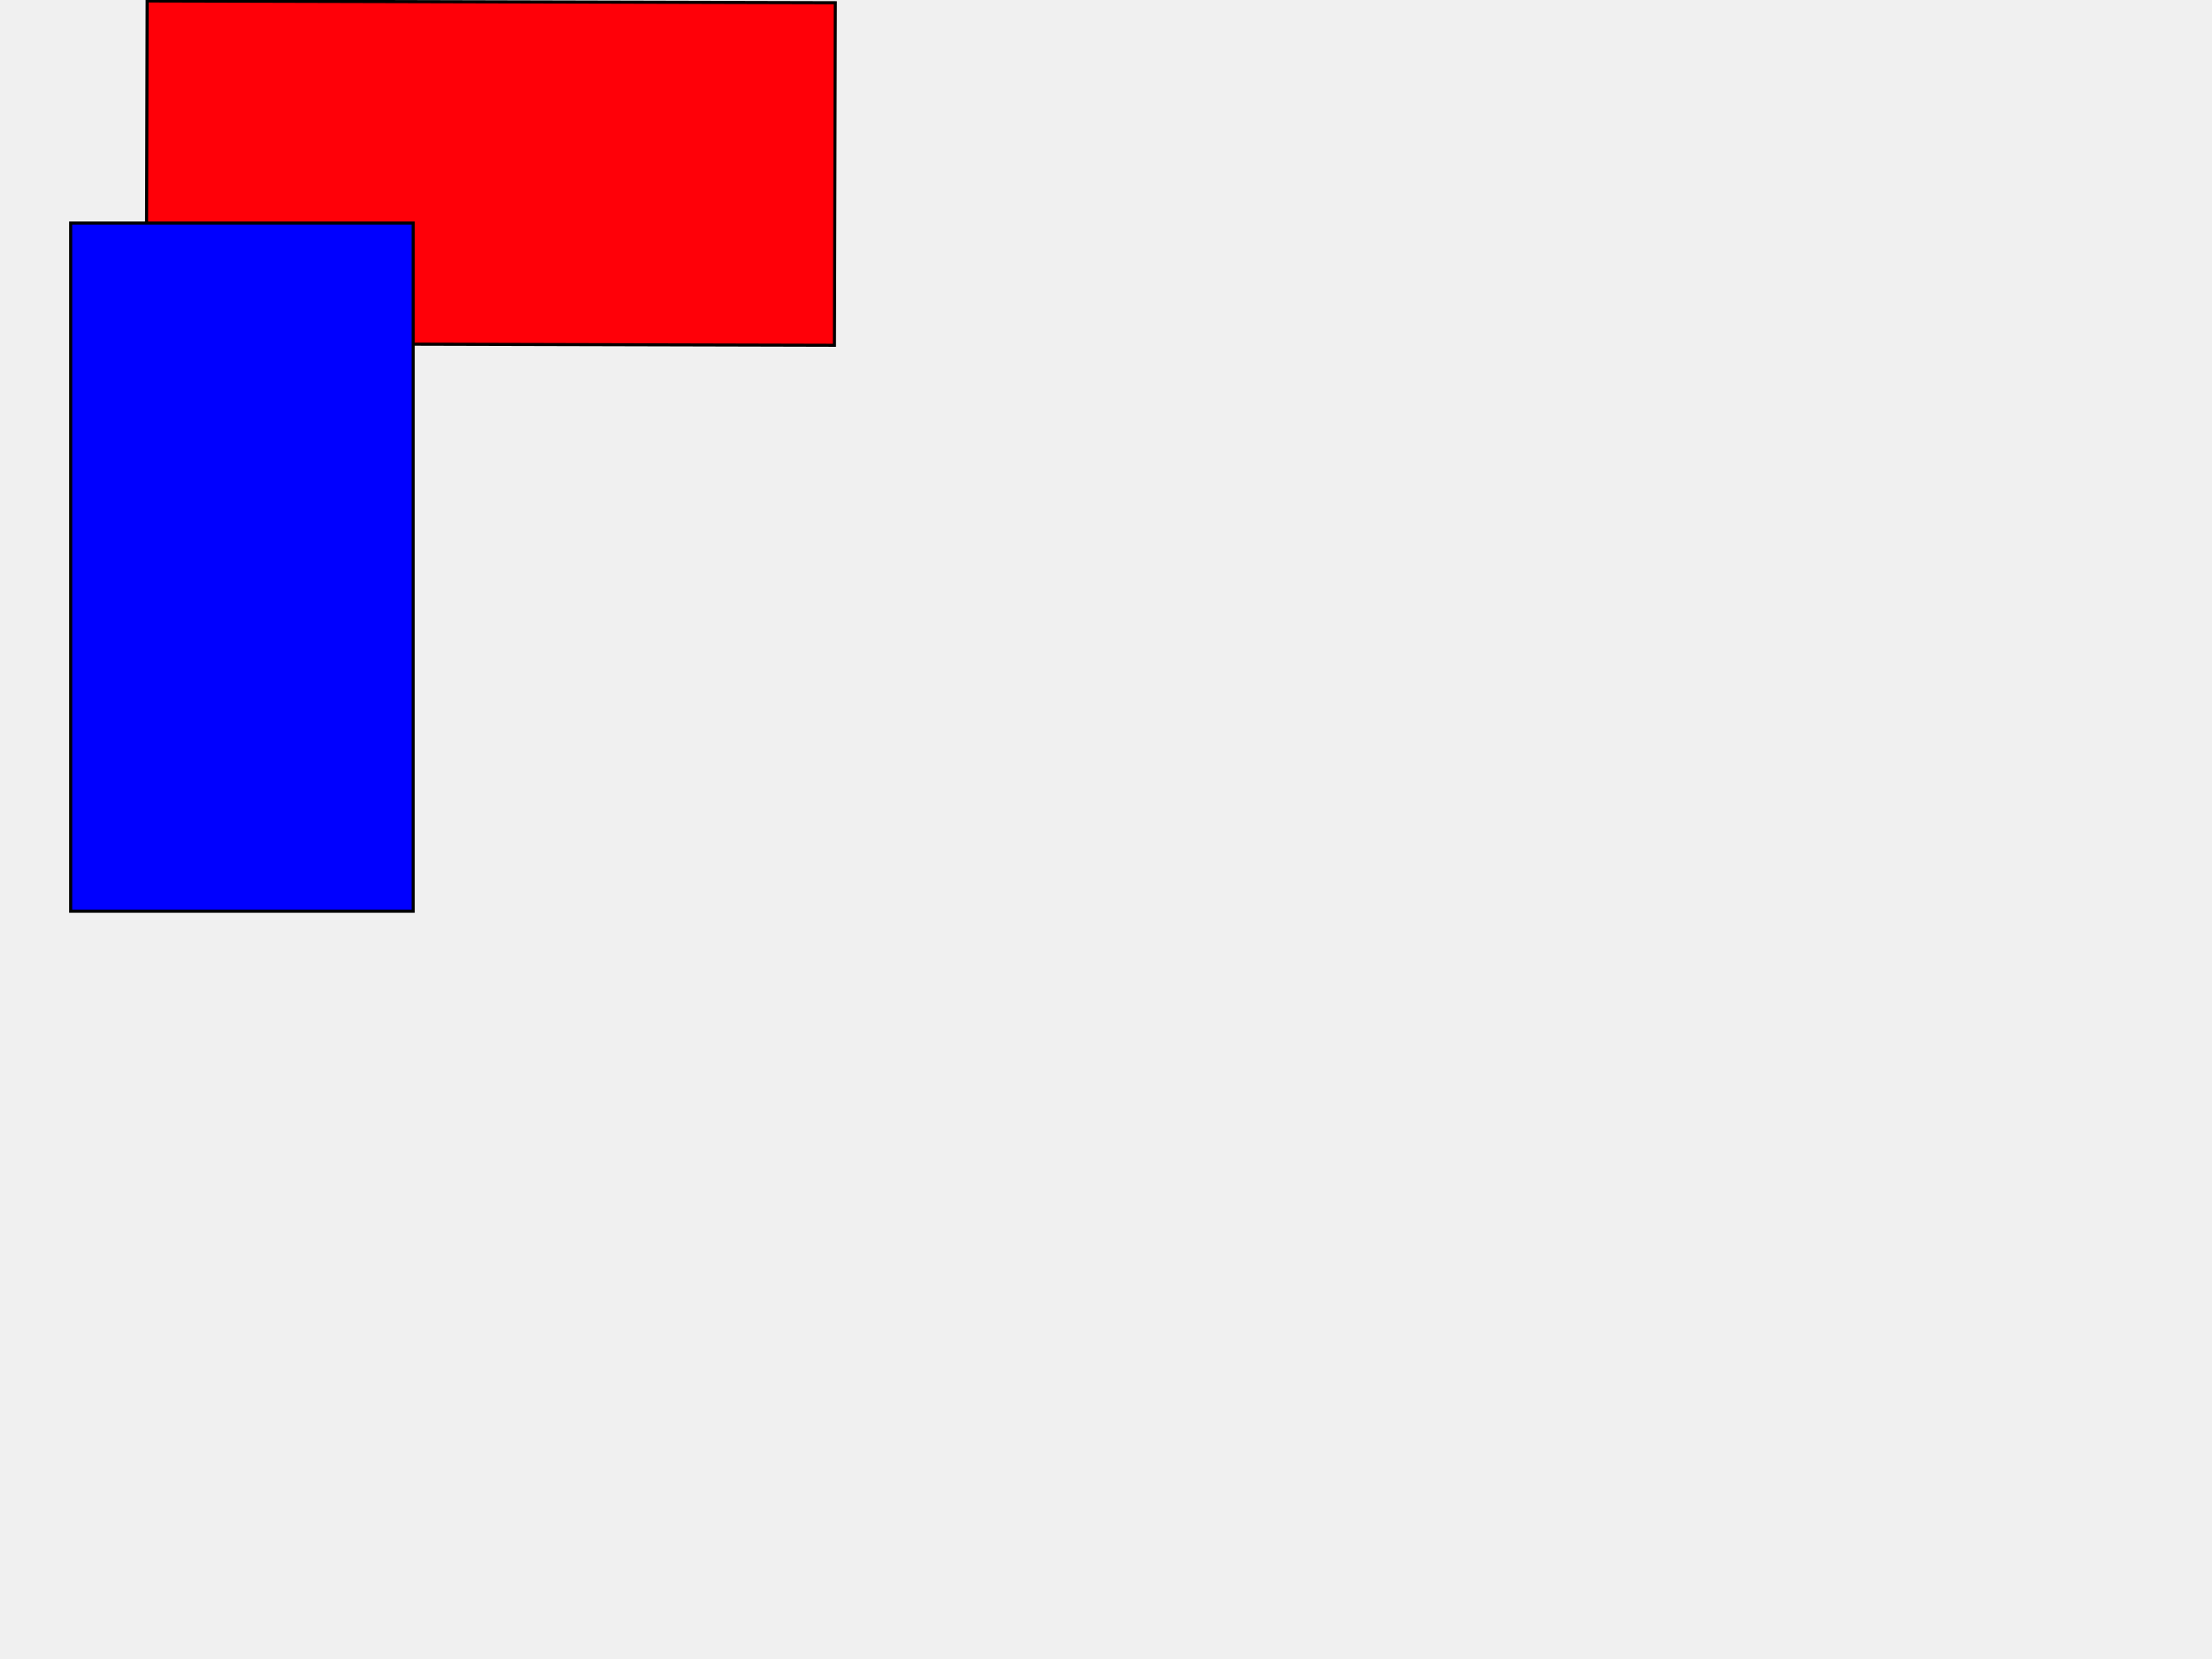
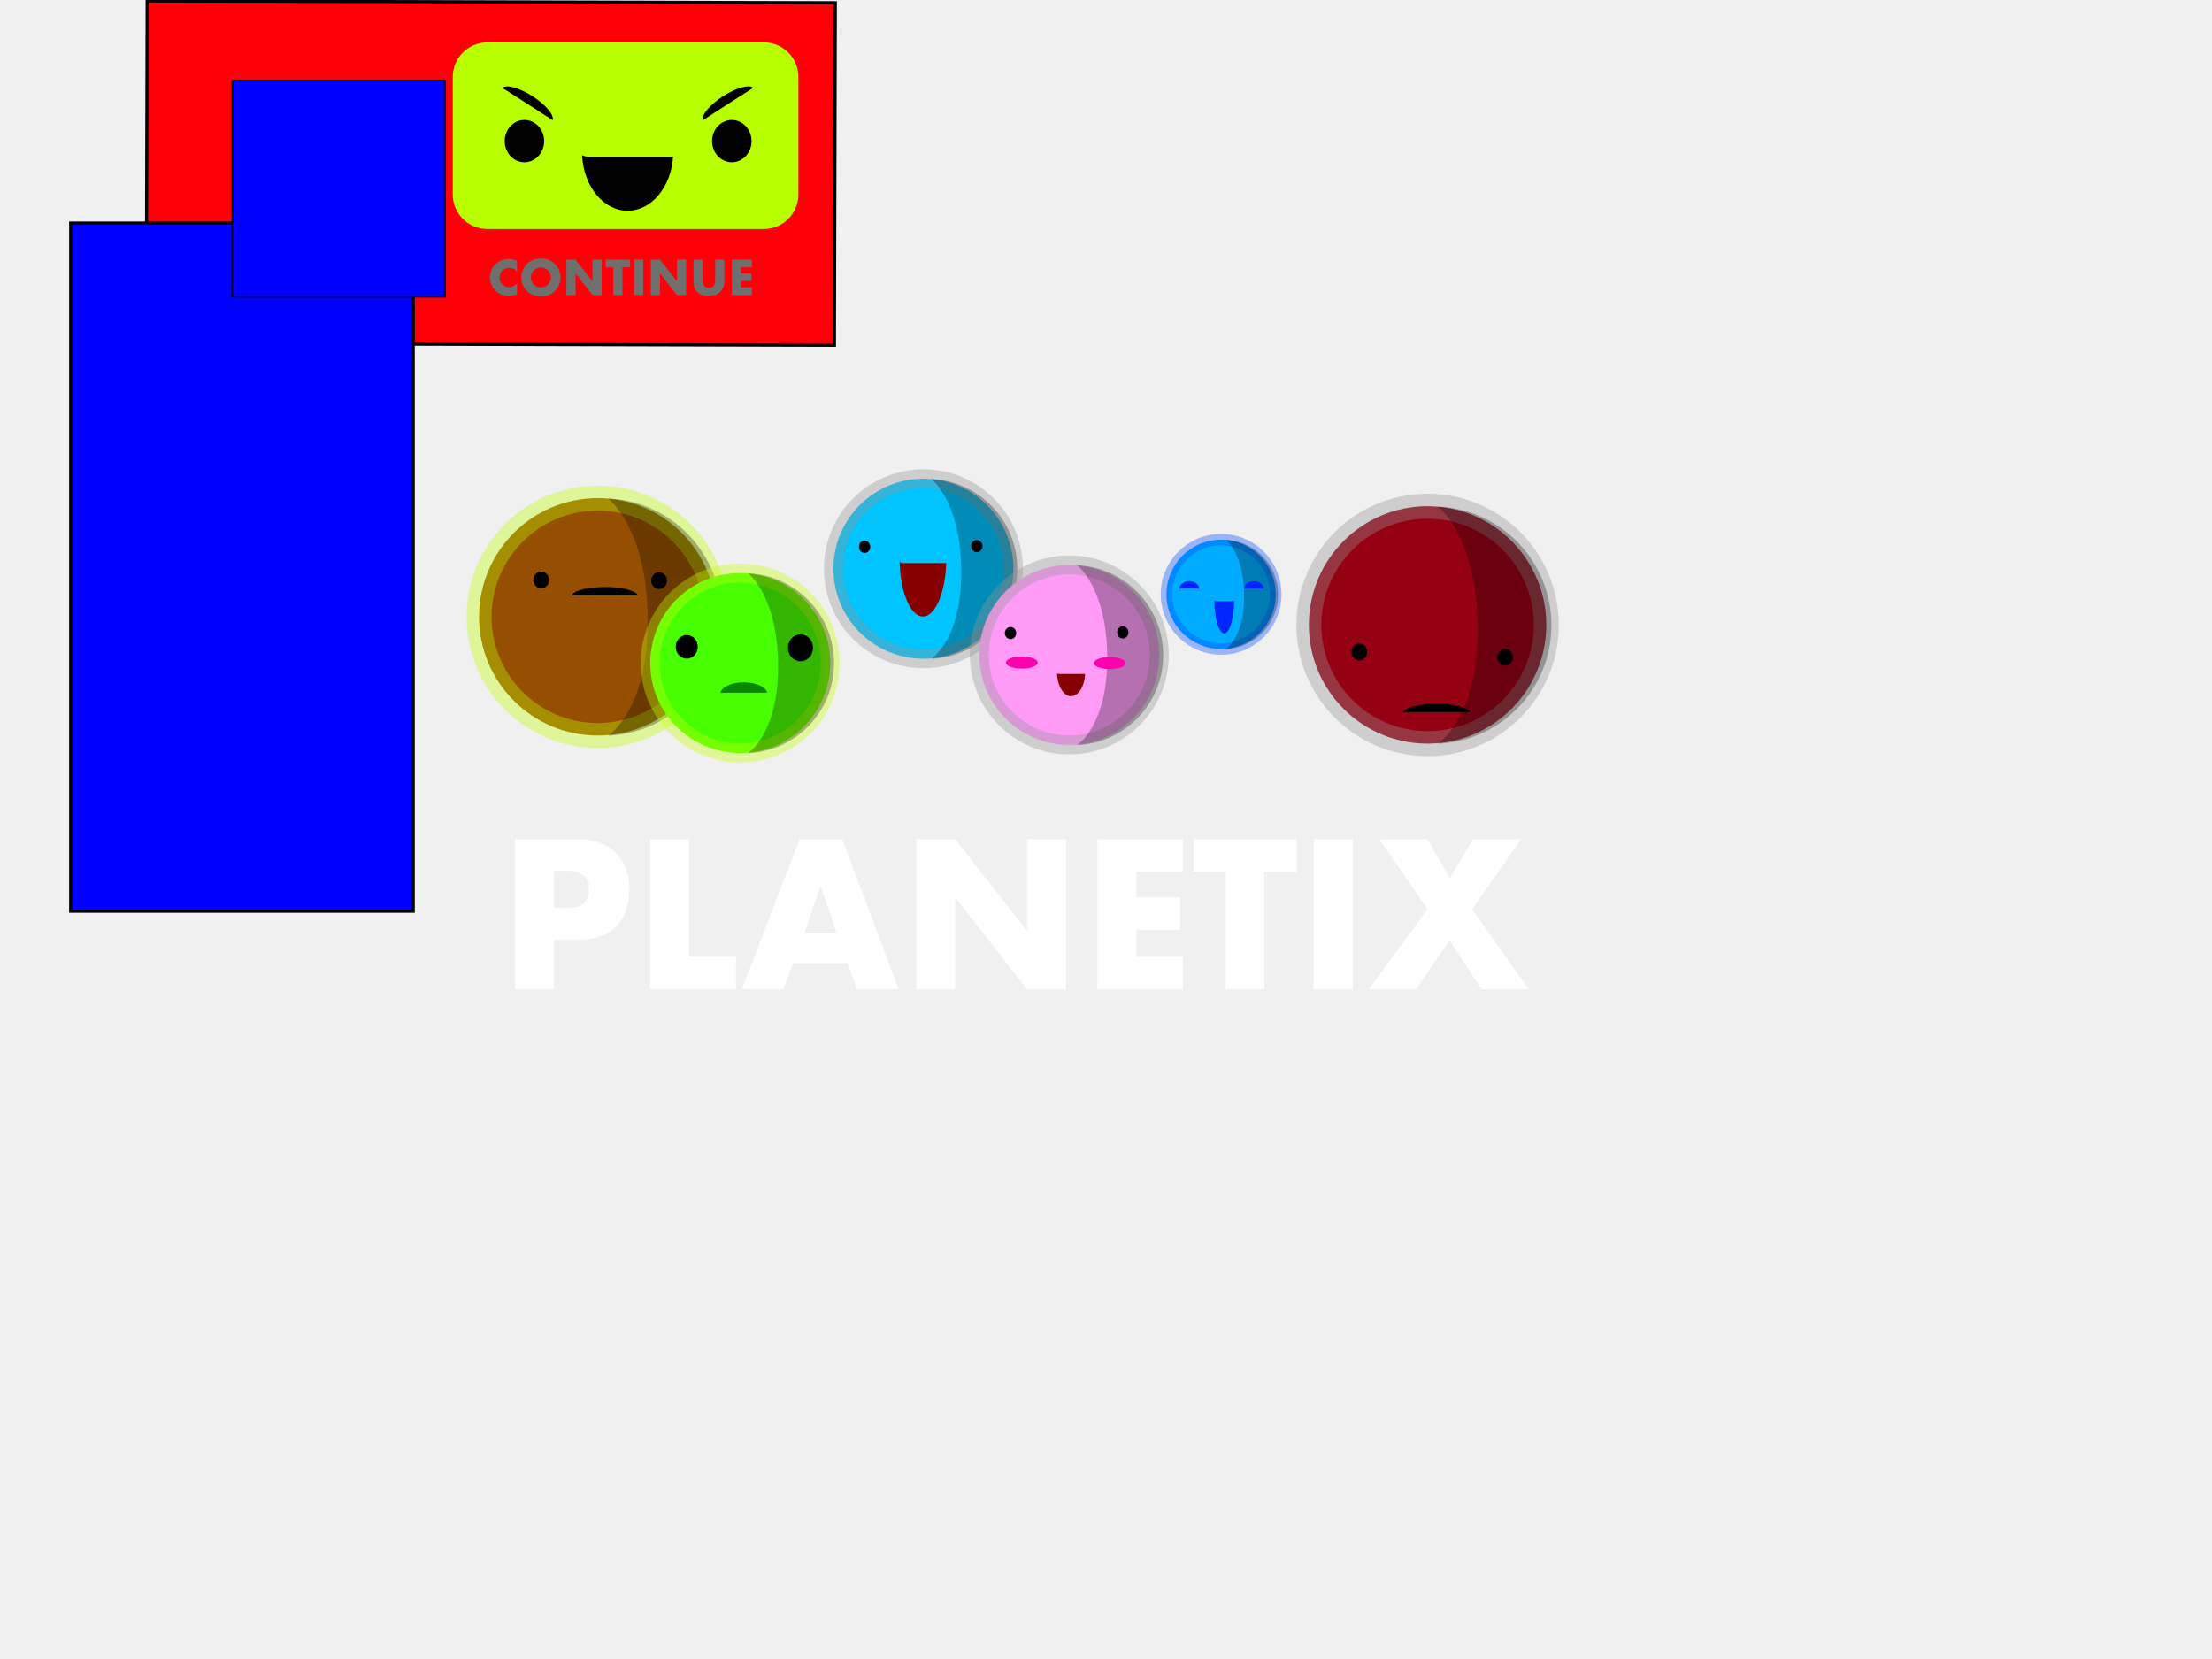
<svg xmlns="http://www.w3.org/2000/svg" width="640" height="480" id="svg2" version="1.1">
  <defs id="defs4" />
  <g id="layer1" transform="translate(0,-572.3622)" style="display:inline">
    <g id="g2987">
      <rect y="-243.181" x="572.522" height="199.113" width="99.113" id="rect3088" style="fill:#ff0008;fill-rule:evenodd;stroke:#000000;stroke-width:0.887px;stroke-linecap:butt;stroke-linejoin:miter;stroke-opacity:1;fill-opacity:1" transform="matrix(-0.00261095,0.9999966,-0.9999966,-0.00261095,0,0)" />
      <rect style="fill:#0000ff;fill-rule:evenodd;stroke:#000000;stroke-width:0.887px;stroke-linecap:butt;stroke-linejoin:miter;stroke-opacity:1" id="rect2985" width="99.113" height="199.113" x="20.444" y="636.895" />
+       <rect y="595.647" x="67.196" height="62.608" width="61.608" id="rect4699" style="fill:#0000ff;fill-rule:evenodd;stroke:#000000;stroke-width:0.392px;stroke-linecap:butt;stroke-linejoin:miter;stroke-opacity:1" />
+     </g>
+     <g id="btnCompletedContinue" style="display:inline" transform="translate(-191.7965,352.6214)">
+       <rect ry="10" rx="10" y="232.005" x="322.796" height="54" width="100" id="rect4974-7-1" style="fill:#b7ff00;fill-opacity:1;stroke:none" />
+       <path transform="matrix(1.008945,0,0,0.9621727,297.8715,173.1124)" d="m 50.912,90.897 c 0,3.515 -2.533,6.364 -5.657,6.364 -3.124,0 -5.657,-2.849 -5.657,-6.364 0,-3.515 2.533,-6.364 5.657,-6.364 3.124,0 5.657,2.849 5.657,6.364 z" id="path4976-4-7" style="fill:#000000;fill-opacity:1;stroke:none;display:inline" />
+       <path id="path4978-0-1" d="m 337.11,245.209 c 1.045,-1.145 4.874,-0.126 8.76,2.373 3.827,2.461 6.329,5.47 5.823,6.923 l -13.661,-8.785 c -0.318,-0.204 -0.627,-0.373 -0.922,-0.511 z" style="fill:#000000;fill-opacity:1;stroke:none;display:inline" />
+       <path style="fill:#000000;fill-opacity:1;stroke:none;display:inline" id="path4980-9-1" d="m 50.912,90.897 c 0,3.515 -2.533,6.364 -5.657,6.364 -3.124,0 -5.657,-2.849 -5.657,-6.364 0,-3.515 2.533,-6.364 5.657,-6.364 3.124,0 5.657,2.849 5.657,6.364 z" transform="matrix(1.008945,0,0,0.9621727,357.8715,173.1124)" />
+       <path style="fill:#000000;fill-opacity:1;stroke:none;display:inline" d="m 409.757,245.209 c -1.045,-1.145 -4.874,-0.126 -8.76,2.373 -3.827,2.461 -6.329,5.47 -5.823,6.923 l 13.661,-8.785 c 0.318,-0.204 0.627,-0.373 0.922,-0.511 z" id="path4982-4-5" />
+       <path id="path4984-8-2" d="m 360.227,264.652 c 0.395,8.956 6.133,16.065 13.162,16.065 6.922,0 12.6,-6.898 13.148,-15.662 l -24.71,0 c -0.574,0 -1.109,-0.151 -1.6,-0.403 z" style="fill:#000000;fill-opacity:1;stroke:none;display:inline" />
+       <path d="m 341.395,304.868 c -0.87,0.345 -1.676,0.518 -2.416,0.518 -1.291,0 -2.446,-0.413 -3.467,-1.238 -1.301,-1.055 -1.951,-2.431 -1.951,-4.127 0,-1.701 0.65,-3.079 1.951,-4.134 1.02,-0.825 2.183,-1.238 3.489,-1.238 0.71,10e-6 1.508,0.173 2.394,0.518 l 0,3.189 c -0.25,-0.305 -0.505,-0.535 -0.765,-0.69 -0.475,-0.285 -0.985,-0.428 -1.531,-0.428 -0.69,10e-6 -1.291,0.208 -1.801,0.623 -0.645,0.525 -0.968,1.246 -0.968,2.161 -10e-6,0.91 0.323,1.628 0.968,2.153 0.51,0.415 1.11,0.623 1.801,0.623 0.545,0 1.055,-0.143 1.531,-0.428 0.255,-0.15 0.51,-0.38 0.765,-0.69 z" style="font-size:40px;font-style:normal;font-variant:normal;font-weight:bold;font-stretch:normal;text-align:start;line-height:125%;letter-spacing:0px;word-spacing:0px;writing-mode:lr-tb;text-anchor:start;fill:#6f6f6f;fill-opacity:1;stroke:none;font-family:Aharoni;-inkscape-font-specification:Aharoni Bold" id="path4247-7" />
+       <path d="m 353.963,300.021 c -10e-6,1.391 -0.463,2.611 -1.388,3.662 -1.055,1.196 -2.484,1.793 -4.284,1.793 -1.796,0 -3.221,-0.598 -4.277,-1.793 -0.925,-1.05 -1.388,-2.271 -1.388,-3.662 0,-0.635 0.125,-1.287 0.375,-1.955 0.25,-0.668 0.585,-1.239 1.005,-1.714 1.055,-1.196 2.484,-1.793 4.284,-1.793 1.801,10e-6 3.229,0.598 4.284,1.793 0.925,1.05 1.388,2.274 1.388,3.669 z m -2.769,0 c -10e-6,-0.72 -0.23,-1.343 -0.69,-1.868 -0.59,-0.67 -1.328,-1.005 -2.213,-1.005 -0.61,10e-6 -1.163,0.171 -1.658,0.514 -0.495,0.343 -0.848,0.799 -1.058,1.369 -0.12,0.325 -0.18,0.655 -0.18,0.99 -10e-6,0.69 0.23,1.308 0.69,1.853 0.57,0.675 1.306,1.013 2.206,1.013 0.9,0 1.638,-0.335 2.213,-1.005 0.46,-0.535 0.69,-1.155 0.69,-1.861 z" style="font-size:40px;font-style:normal;font-variant:normal;font-weight:bold;font-stretch:normal;text-align:start;line-height:125%;letter-spacing:0px;word-spacing:0px;writing-mode:lr-tb;text-anchor:start;fill:#6f6f6f;fill-opacity:1;stroke:none;font-family:Aharoni;-inkscape-font-specification:Aharoni Bold" id="path4249-6" />
+       <path d="m 365.886,305.108 -2.664,0 -4.9,-6.273 0,6.273 -2.664,0 0,-10.242 2.664,0 4.9,6.265 0,-6.265 2.664,0 z" style="font-size:40px;font-style:normal;font-variant:normal;font-weight:bold;font-stretch:normal;text-align:start;line-height:125%;letter-spacing:0px;word-spacing:0px;writing-mode:lr-tb;text-anchor:start;fill:#6f6f6f;fill-opacity:1;stroke:none;font-family:Aharoni;-inkscape-font-specification:Aharoni Bold" id="path4251-1" />
+       <path d="m 374.094,297.095 -2.206,0 0,8.014 -2.664,0 0,-8.014 -2.168,0 0,-2.228 7.038,0 z" style="font-size:40px;font-style:normal;font-variant:normal;font-weight:bold;font-stretch:normal;text-align:start;line-height:125%;letter-spacing:0px;word-spacing:0px;writing-mode:lr-tb;text-anchor:start;fill:#6f6f6f;fill-opacity:1;stroke:none;font-family:Aharoni;-inkscape-font-specification:Aharoni Bold" id="path4253-4" />
+       <path d="m 377.921,305.108 -2.664,0 0,-10.242 2.664,0 z" style="font-size:40px;font-style:normal;font-variant:normal;font-weight:bold;font-stretch:normal;text-align:start;line-height:125%;letter-spacing:0px;word-spacing:0px;writing-mode:lr-tb;text-anchor:start;fill:#6f6f6f;fill-opacity:1;stroke:none;font-family:Aharoni;-inkscape-font-specification:Aharoni Bold" id="path4255-2" />
+       <path d="m 390.316,305.108 -2.664,0 -4.9,-6.273 0,6.273 -2.664,0 0,-10.242 2.664,0 4.9,6.265 0,-6.265 2.664,0 z" style="font-size:40px;font-style:normal;font-variant:normal;font-weight:bold;font-stretch:normal;text-align:start;line-height:125%;letter-spacing:0px;word-spacing:0px;writing-mode:lr-tb;text-anchor:start;fill:#6f6f6f;fill-opacity:1;stroke:none;font-family:Aharoni;-inkscape-font-specification:Aharoni Bold" id="path4257-3" />
+       <path d="m 401.391,300.772 c -1e-5,0.615 -0.05,1.141 -0.15,1.576 -0.155,0.675 -0.525,1.291 -1.11,1.846 -0.83,0.785 -1.941,1.178 -3.331,1.178 -1.416,0 -2.521,-0.4 -3.316,-1.201 -0.42,-0.42 -0.708,-0.948 -0.863,-1.583 -0.11,-0.45 -0.165,-1.055 -0.165,-1.816 l 0,-5.905 2.664,0 0,5.545 c 0,0.445 0.007,0.778 0.022,0.998 0.05,0.695 0.368,1.181 0.953,1.456 0.24,0.115 0.505,0.173 0.795,0.173 0.65,0 1.141,-0.228 1.471,-0.683 0.245,-0.335 0.368,-0.983 0.368,-1.943 l 0,-5.545 2.664,0 z" style="font-size:40px;font-style:normal;font-variant:normal;font-weight:bold;font-stretch:normal;text-align:start;line-height:125%;letter-spacing:0px;word-spacing:0px;writing-mode:lr-tb;text-anchor:start;fill:#6f6f6f;fill-opacity:1;stroke:none;font-family:Aharoni;-inkscape-font-specification:Aharoni Bold" id="path4259-2" />
+       <path d="m 409.36,305.108 -5.83,0 0,-10.242 5.83,0 0,2.228 -3.166,0 0,1.733 2.994,0 0,2.228 -2.994,0 0,1.823 3.166,0 z" style="font-size:40px;font-style:normal;font-variant:normal;font-weight:bold;font-stretch:normal;text-align:start;line-height:125%;letter-spacing:0px;word-spacing:0px;writing-mode:lr-tb;text-anchor:start;fill:#6f6f6f;fill-opacity:1;stroke:none;font-family:Aharoni;-inkscape-font-specification:Aharoni Bold" id="path4261-2" />
+     </g>
+     <g style="display:inline" id="titleImage[C]" transform="translate(60.23799,694.8727)">
+       <g transform="matrix(0.779488,0,0,0.779488,46.10546,-73.4658)" id="g4867">
+         <g style="display:inline" id="planet2-2" transform="matrix(0.9365965,0,0,0.9365965,318.8391,93.70707)">
+           <g id="g4009-9">
+             <path style="fill:#960013;fill-opacity:1;stroke:#949494;stroke-width:6;stroke-linejoin:round;stroke-miterlimit:4;stroke-opacity:0.367;stroke-dasharray:none;display:inline" id="path4011-9" d="M 119,100.5 C 119,116.24 106.24,129 90.5,129 74.76,129 62,116.24 62,100.5 62,84.76 74.76,72 90.5,72 106.24,72 119,84.76 119,100.5 z" transform="matrix(1.650794,0,0,1.650794,-69.72393,-85.47551)" />
+             <path id="path4013-8" d="m 83.786,33.53 c 0,0 15.348,11.499 15.702,47.672 0.354,36.173 -15.702,46.328 -15.702,46.328 25.018,-1.089 44.969,-21.714 44.969,-47 0,-25.286 -19.951,-45.911 -44.969,-47 z" style="opacity:0.289;fill:#000000;fill-opacity:1;stroke:none;display:inline" />
+           </g>
+           <path style="fill:#000000;fill-opacity:1;stroke:none;display:inline" d="m 70.179,115.079 c 0.392,-1.904 6.096,-3.415 13.081,-3.415 6.88,0 12.523,1.466 13.067,3.329 l -24.558,0 c -0.571,0 -1.102,0.032 -1.59,0.086 z" id="path4032-3" />
+           <path style="fill:#000000;fill-opacity:1;stroke:none;display:inline" id="path4072-8" d="m 50.912,90.897 c 0,3.515 -2.533,6.364 -5.657,6.364 -3.124,0 -5.657,-2.849 -5.657,-6.364 0,-3.515 2.533,-6.364 5.657,-6.364 3.124,0 5.657,2.849 5.657,6.364 z" transform="matrix(0.5485499,0,0,0.5231205,27.80364,43.60415)" />
+           <path transform="matrix(0.5485499,0,0,0.5231205,85.57786,45.69663)" d="m 50.912,90.897 c 0,3.515 -2.533,6.364 -5.657,6.364 -3.124,0 -5.657,-2.849 -5.657,-6.364 0,-3.515 2.533,-6.364 5.657,-6.364 3.124,0 5.657,2.849 5.657,6.364 z" id="path4092-6" style="fill:#000000;fill-opacity:1;stroke:none;display:inline" />
+         </g>
+         <g style="display:inline" transform="matrix(0.9365965,0,0,0.9365965,10.83911,90.70707)" id="planet5-8">
+           <g id="g4542-0">
+             <path transform="matrix(1.650794,0,0,1.650794,-69.72393,-85.47551)" d="M 119,100.5 C 119,116.24 106.24,129 90.5,129 74.76,129 62,116.24 62,100.5 62,84.76 74.76,72 90.5,72 106.24,72 119,84.76 119,100.5 z" id="path4544-2" style="fill:#964e00;fill-opacity:1;stroke:#c0ff00;stroke-width:6;stroke-linejoin:round;stroke-miterlimit:4;stroke-opacity:0.367;stroke-dasharray:none;display:inline" />
+             <path style="opacity:0.289;fill:#000000;fill-opacity:1;stroke:none;display:inline" d="m 83.786,33.53 c 0,0 15.348,11.499 15.702,47.672 0.354,36.173 -15.702,46.328 -15.702,46.328 25.018,-1.089 44.969,-21.714 44.969,-47 0,-25.286 -19.951,-45.911 -44.969,-47 z" id="path4546-0" />
+           </g>
+           <path id="path4548-8" d="m 69.374,72.019 c 0.392,-1.904 6.096,-3.415 13.081,-3.415 6.88,0 12.523,1.466 13.067,3.329 l -24.558,0 c -0.571,0 -1.102,0.032 -1.59,0.086 z" style="fill:#000000;fill-opacity:1;stroke:none;display:inline" />
+           <path transform="matrix(0.5485499,0,0,0.5231205,32.43158,18.2511)" d="m 50.912,90.897 c 0,3.515 -2.533,6.364 -5.657,6.364 -3.124,0 -5.657,-2.849 -5.657,-6.364 0,-3.515 2.533,-6.364 5.657,-6.364 3.124,0 5.657,2.849 5.657,6.364 z" id="path4550-9" style="fill:#000000;fill-opacity:1;stroke:none;display:inline" />
+           <path style="fill:#000000;fill-opacity:1;stroke:none;display:inline" id="path4552-2" d="m 50.912,90.897 c 0,3.515 -2.533,6.364 -5.657,6.364 -3.124,0 -5.657,-2.849 -5.657,-6.364 0,-3.515 2.533,-6.364 5.657,-6.364 3.124,0 5.657,2.849 5.657,6.364 z" transform="matrix(0.5485499,0,0,0.5231205,79.13899,18.53264)" />
+         </g>
+         <g style="display:inline" id="planet6-8" transform="matrix(0.4311307,0,0,0.4311307,282.4743,123.0034)">
+           <g id="g4570-2">
+             <path transform="matrix(1.650794,0,0,1.650794,-69.72393,-85.47551)" d="M 119,100.5 C 119,116.24 106.24,129 90.5,129 74.76,129 62,116.24 62,100.5 62,84.76 74.76,72 90.5,72 106.24,72 119,84.76 119,100.5 z" id="path4572-0" style="fill:#00acff;fill-opacity:1;stroke:#064cff;stroke-width:6;stroke-linejoin:round;stroke-miterlimit:4;stroke-opacity:0.367;stroke-dasharray:none;display:inline" />
+             <path style="opacity:0.289;fill:#000000;fill-opacity:1;stroke:none;display:inline" d="m 83.786,33.53 c 0,0 15.348,11.499 15.702,47.672 0.354,36.173 -15.702,46.328 -15.702,46.328 25.018,-1.089 44.969,-21.714 44.969,-47 0,-25.286 -19.951,-45.911 -44.969,-47 z" id="path4574-5" />
+           </g>
+           <path id="path4580-5" d="m 73.788,85.633 c 0.257,15.854 3.994,28.438 8.572,28.438 4.508,0 8.206,-12.211 8.562,-27.725 l -16.092,0 c -0.374,0 -0.722,-0.268 -1.042,-0.713 z" style="fill:#0025ff;fill-opacity:1;stroke:none" />
+           <path style="fill:#0025ff;fill-opacity:1;stroke:none" d="m 43.726,75.612 c 0.257,-3.634 3.994,-6.518 8.572,-6.518 4.508,0 8.206,2.799 8.562,6.354 l -16.092,0 c -0.374,0 -0.722,0.061 -1.042,0.163 z" id="path4582-2" />
+           <path id="path4584-7" d="m 99.393,75.612 c 0.257,-3.634 3.994,-6.518 8.572,-6.518 4.508,0 8.206,2.799 8.562,6.354 l -16.092,0 c -0.374,0 -0.722,0.061 -1.042,0.163 z" style="fill:#0025ff;fill-opacity:1;stroke:none" />
+         </g>
+         <g style="display:inline" transform="matrix(0.7099768,0,0,0.7099768,81.75785,126.076)" id="planet4-2">
+           <g id="g4528-7">
+             <path style="fill:#47ff00;fill-opacity:1;stroke:#c7ff06;stroke-width:6;stroke-linejoin:round;stroke-miterlimit:4;stroke-opacity:0.367;stroke-dasharray:none;display:inline" id="path4530-5" d="M 119,100.5 C 119,116.24 106.24,129 90.5,129 74.76,129 62,116.24 62,100.5 62,84.76 74.76,72 90.5,72 106.24,72 119,84.76 119,100.5 z" transform="matrix(1.650794,0,0,1.650794,-69.72393,-85.47551)" />
+             <path id="path4532-7" d="m 83.786,33.53 c 0,0 15.348,11.499 15.702,47.672 0.354,36.173 -15.702,46.328 -15.702,46.328 25.018,-1.089 44.969,-21.714 44.969,-47 0,-25.286 -19.951,-45.911 -44.969,-47 z" style="opacity:0.289;fill:#000000;fill-opacity:1;stroke:none;display:inline" />
+           </g>
+           <path style="fill:#000000;fill-opacity:1;stroke:none" id="path4534-8" d="m 50.912,90.897 c 0,3.515 -2.533,6.364 -5.657,6.364 -3.124,0 -5.657,-2.849 -5.657,-6.364 0,-3.515 2.533,-6.364 5.657,-6.364 3.124,0 5.657,2.849 5.657,6.364 z" transform="matrix(1.017005,0,0,0.9698595,5.69058,-16.19045)" />
+           <path transform="matrix(1.157777,0,0,1.104105,58.80618,-27.89224)" d="m 50.912,90.897 c 0,3.515 -2.533,6.364 -5.657,6.364 -3.124,0 -5.657,-2.849 -5.657,-6.364 0,-3.515 2.533,-6.364 5.657,-6.364 3.124,0 5.657,2.849 5.657,6.364 z" id="path4536-2" style="fill:#000000;fill-opacity:1;stroke:none" />
+           <path style="fill:#0a8700;fill-opacity:1;stroke:none" d="m 69.36,96.12 c 0.365,-3.114 5.678,-5.586 12.186,-5.586 6.409,0 11.665,2.398 12.172,5.446 l -22.877,0 c -0.532,0 -1.027,0.053 -1.481,0.14 z" id="path4538-7" />
+         </g>
+         <g style="display:inline" id="planet1-1" transform="matrix(0.7099768,0,0,0.7099768,149.7579,91.07604)">
+           <g id="g3972-4">
+             <path transform="matrix(1.650794,0,0,1.650794,-69.72393,-85.47551)" d="M 119,100.5 C 119,116.24 106.24,129 90.5,129 74.76,129 62,116.24 62,100.5 62,84.76 74.76,72 90.5,72 106.24,72 119,84.76 119,100.5 z" id="path3142-7-9" style="fill:#00c4ff;fill-opacity:1;stroke:#949494;stroke-width:6;stroke-linejoin:round;stroke-miterlimit:4;stroke-opacity:0.367;stroke-dasharray:none;display:inline" />
+             <path style="opacity:0.289;fill:#000000;fill-opacity:1;stroke:none;display:inline" d="m 83.786,33.53 c 0,0 15.348,11.499 15.702,47.672 0.354,36.173 -15.702,46.328 -15.702,46.328 25.018,-1.089 44.969,-21.714 44.969,-47 0,-25.286 -19.951,-45.911 -44.969,-47 z" id="path3197-8" />
+           </g>
+           <path transform="matrix(0.5243056,0,0,0.5,25.2005,23.52839)" d="m 50.912,90.897 c 0,3.515 -2.533,6.364 -5.657,6.364 -3.124,0 -5.657,-2.849 -5.657,-6.364 0,-3.515 2.533,-6.364 5.657,-6.364 3.124,0 5.657,2.849 5.657,6.364 z" id="path3976-2" style="fill:#000000;fill-opacity:1;stroke:none" />
+           <path style="fill:#000000;fill-opacity:1;stroke:none" id="path3980-4" d="m 50.912,90.897 c 0,3.515 -2.533,6.364 -5.657,6.364 -3.124,0 -5.657,-2.849 -5.657,-6.364 0,-3.515 2.533,-6.364 5.657,-6.364 3.124,0 5.657,2.849 5.657,6.364 z" transform="matrix(0.5243056,0,0,0.5,83.89036,23.17484)" />
+           <path id="path3982-5" d="m 67.237,76.743 c 0.365,15.975 5.678,28.656 12.186,28.656 6.409,0 11.665,-12.305 12.172,-27.938 l -22.877,0 c -0.532,0 -1.027,-0.27 -1.481,-0.719 z" style="fill:#870000;fill-opacity:1;stroke:none" />
+         </g>
+         <g style="display:inline" id="planet3-9" transform="matrix(0.7099768,0,0,0.7099768,203.9203,123.0853)">
+           <g id="g4056-8">
+             <path style="fill:#ff9bf7;fill-opacity:1;stroke:#949494;stroke-width:6;stroke-linejoin:round;stroke-miterlimit:4;stroke-opacity:0.367;stroke-dasharray:none;display:inline" id="path4058-6" d="M 119,100.5 C 119,116.24 106.24,129 90.5,129 74.76,129 62,116.24 62,100.5 62,84.76 74.76,72 90.5,72 106.24,72 119,84.76 119,100.5 z" transform="matrix(1.650794,0,0,1.650794,-69.72393,-85.47551)" />
+             <path id="path4060-6" d="m 83.786,33.53 c 0,0 15.348,11.499 15.702,47.672 0.354,36.173 -15.702,46.328 -15.702,46.328 25.018,-1.089 44.969,-21.714 44.969,-47 0,-25.286 -19.951,-45.911 -44.969,-47 z" style="opacity:0.289;fill:#000000;fill-opacity:1;stroke:none;display:inline" />
+           </g>
+           <path style="fill:#000000;fill-opacity:1;stroke:none" id="path4062-2" d="m 50.912,90.897 c 0,3.515 -2.533,6.364 -5.657,6.364 -3.124,0 -5.657,-2.849 -5.657,-6.364 0,-3.515 2.533,-6.364 5.657,-6.364 3.124,0 5.657,2.849 5.657,6.364 z" transform="matrix(0.5243056,0,0,0.5,25.2005,23.52839)" />
+           <path transform="matrix(0.5243056,0,0,0.5,83.89036,23.17484)" d="m 50.912,90.897 c 0,3.515 -2.533,6.364 -5.657,6.364 -3.124,0 -5.657,-2.849 -5.657,-6.364 0,-3.515 2.533,-6.364 5.657,-6.364 3.124,0 5.657,2.849 5.657,6.364 z" id="path4064-3" style="fill:#000000;fill-opacity:1;stroke:none" />
+           <path style="fill:#870000;fill-opacity:1;stroke:none" d="m 73.251,90.078 c 0.22,6.646 3.423,11.921 7.346,11.921 3.863,0 7.032,-5.119 7.337,-11.622 l -13.79,0 c -0.321,0 -0.619,-0.112 -0.893,-0.299 z" id="path4066-8" />
+           <path transform="matrix(1.471904,0,0,0.5,-11.7995,38.95595)" d="m 50.912,90.897 c 0,3.515 -2.533,6.364 -5.657,6.364 -3.124,0 -5.657,-2.849 -5.657,-6.364 0,-3.515 2.533,-6.364 5.657,-6.364 3.124,0 5.657,2.849 5.657,6.364 z" id="path4068-2" style="fill:#ff00af;fill-opacity:1;stroke:none" />
+           <path style="fill:#ff00af;fill-opacity:1;stroke:none" id="path4070-6" d="m 50.912,90.897 c 0,3.515 -2.533,6.364 -5.657,6.364 -3.124,0 -5.657,-2.849 -5.657,-6.364 0,-3.515 2.533,-6.364 5.657,-6.364 3.124,0 5.657,2.849 5.657,6.364 z" transform="matrix(1.471904,0,0,0.5,34.2217,39.21743)" />
+         </g>
+       </g>
+       <path id="path5222" style="font-size:40px;font-style:normal;font-variant:normal;font-weight:bold;font-stretch:normal;text-align:start;line-height:125%;letter-spacing:0px;word-spacing:0px;writing-mode:lr-tb;text-anchor:start;fill:#ffffff;fill-opacity:1;stroke:none;font-family:Aharoni;-inkscape-font-specification:Aharoni Bold" d="m 121.843,134.613 c -4e-5,3.923 -0.923,7.168 -2.767,9.734 -2.396,3.329 -6.373,4.994 -11.929,4.994 l -7.062,0 0,14.378 -11.292,0 0,-43.42 17.973,0 c 5.111,5e-5 8.992,1.495 11.642,4.485 2.29,2.566 3.435,5.842 3.435,9.829 z m -11.738,0.127 c -3e-5,-1.612 -0.472,-2.9 -1.416,-3.865 -0.944,-0.965 -2.55,-1.447 -4.819,-1.447 l -3.785,0 0,10.784 3.754,0 c 2.439,3e-5 4.114,-0.53 5.026,-1.59 0.827,-0.954 1.241,-2.248 1.241,-3.881 z" />
+       <path id="path5224" style="font-size:40px;font-style:normal;font-variant:normal;font-weight:bold;font-stretch:normal;text-align:start;line-height:125%;letter-spacing:0px;word-spacing:0px;writing-mode:lr-tb;text-anchor:start;fill:#ffffff;fill-opacity:1;stroke:none;font-family:Aharoni;-inkscape-font-specification:Aharoni Bold" d="m 152.699,163.719 -24.843,0 0,-43.42 11.293,0 0,33.973 13.551,0 z" />
+       <path id="path5226" style="font-size:40px;font-style:normal;font-variant:normal;font-weight:bold;font-stretch:normal;text-align:start;line-height:125%;letter-spacing:0px;word-spacing:0px;writing-mode:lr-tb;text-anchor:start;fill:#ffffff;fill-opacity:1;stroke:none;font-family:Aharoni;-inkscape-font-specification:Aharoni Bold" d="m 199.778,163.719 -12.056,0 -2.799,-7.571 -15.587,0 -2.99,7.571 -11.929,0 16.7,-43.42 12.31,0 z m -17.909,-16.159 -4.676,-13.837 -4.74,13.837 z" />
+       <path id="path5228" style="font-size:40px;font-style:normal;font-variant:normal;font-weight:bold;font-stretch:normal;text-align:start;line-height:125%;letter-spacing:0px;word-spacing:0px;writing-mode:lr-tb;text-anchor:start;fill:#ffffff;fill-opacity:1;stroke:none;font-family:Aharoni;-inkscape-font-specification:Aharoni Bold" d="m 248.192,163.719 -11.292,0 -20.772,-26.593 0,26.593 -11.292,0 0,-43.42 11.292,0 20.772,26.561 0,-26.561 11.292,0 z" />
+       <path id="path5230" style="font-size:40px;font-style:normal;font-variant:normal;font-weight:bold;font-stretch:normal;text-align:start;line-height:125%;letter-spacing:0px;word-spacing:0px;writing-mode:lr-tb;text-anchor:start;fill:#ffffff;fill-opacity:1;stroke:none;font-family:Aharoni;-inkscape-font-specification:Aharoni Bold" d="m 281.974,163.719 -24.716,0 0,-43.42 24.716,0 0,9.448 -13.424,0 0,7.348 12.692,0 0,9.448 -12.692,0 0,7.73 13.424,0 z" />
+       <path id="path5232" style="font-size:40px;font-style:normal;font-variant:normal;font-weight:bold;font-stretch:normal;text-align:start;line-height:125%;letter-spacing:0px;word-spacing:0px;writing-mode:lr-tb;text-anchor:start;fill:#ffffff;fill-opacity:1;stroke:none;font-family:Aharoni;-inkscape-font-specification:Aharoni Bold" d="m 314.929,129.746 -9.352,0 0,33.973 -11.293,0 0,-33.973 -9.193,0 0,-9.448 29.838,0 z" />
+       <path id="path5234" style="font-size:40px;font-style:normal;font-variant:normal;font-weight:bold;font-stretch:normal;text-align:start;line-height:125%;letter-spacing:0px;word-spacing:0px;writing-mode:lr-tb;text-anchor:start;fill:#ffffff;fill-opacity:1;stroke:none;font-family:Aharoni;-inkscape-font-specification:Aharoni Bold" d="m 331.152,163.719 -11.292,0 0,-43.42 11.292,0 z" />
+       <path id="path5236" style="font-size:40px;font-style:normal;font-variant:normal;font-weight:bold;font-stretch:normal;text-align:start;line-height:125%;letter-spacing:0px;word-spacing:0px;writing-mode:lr-tb;text-anchor:start;fill:#ffffff;fill-opacity:1;stroke:none;font-family:Aharoni;-inkscape-font-specification:Aharoni Bold" d="m 382.08,163.719 -13.615,0 -9.288,-14.124 -9.734,14.124 -13.646,0 16.986,-23.158 -13.901,-20.263 13.901,0 6.457,11.261 6.744,-11.261 13.869,0 -14.155,20.263 z" />
    </g>
  </g>
  <g id="layer2" style="display:inline" />
</svg>
